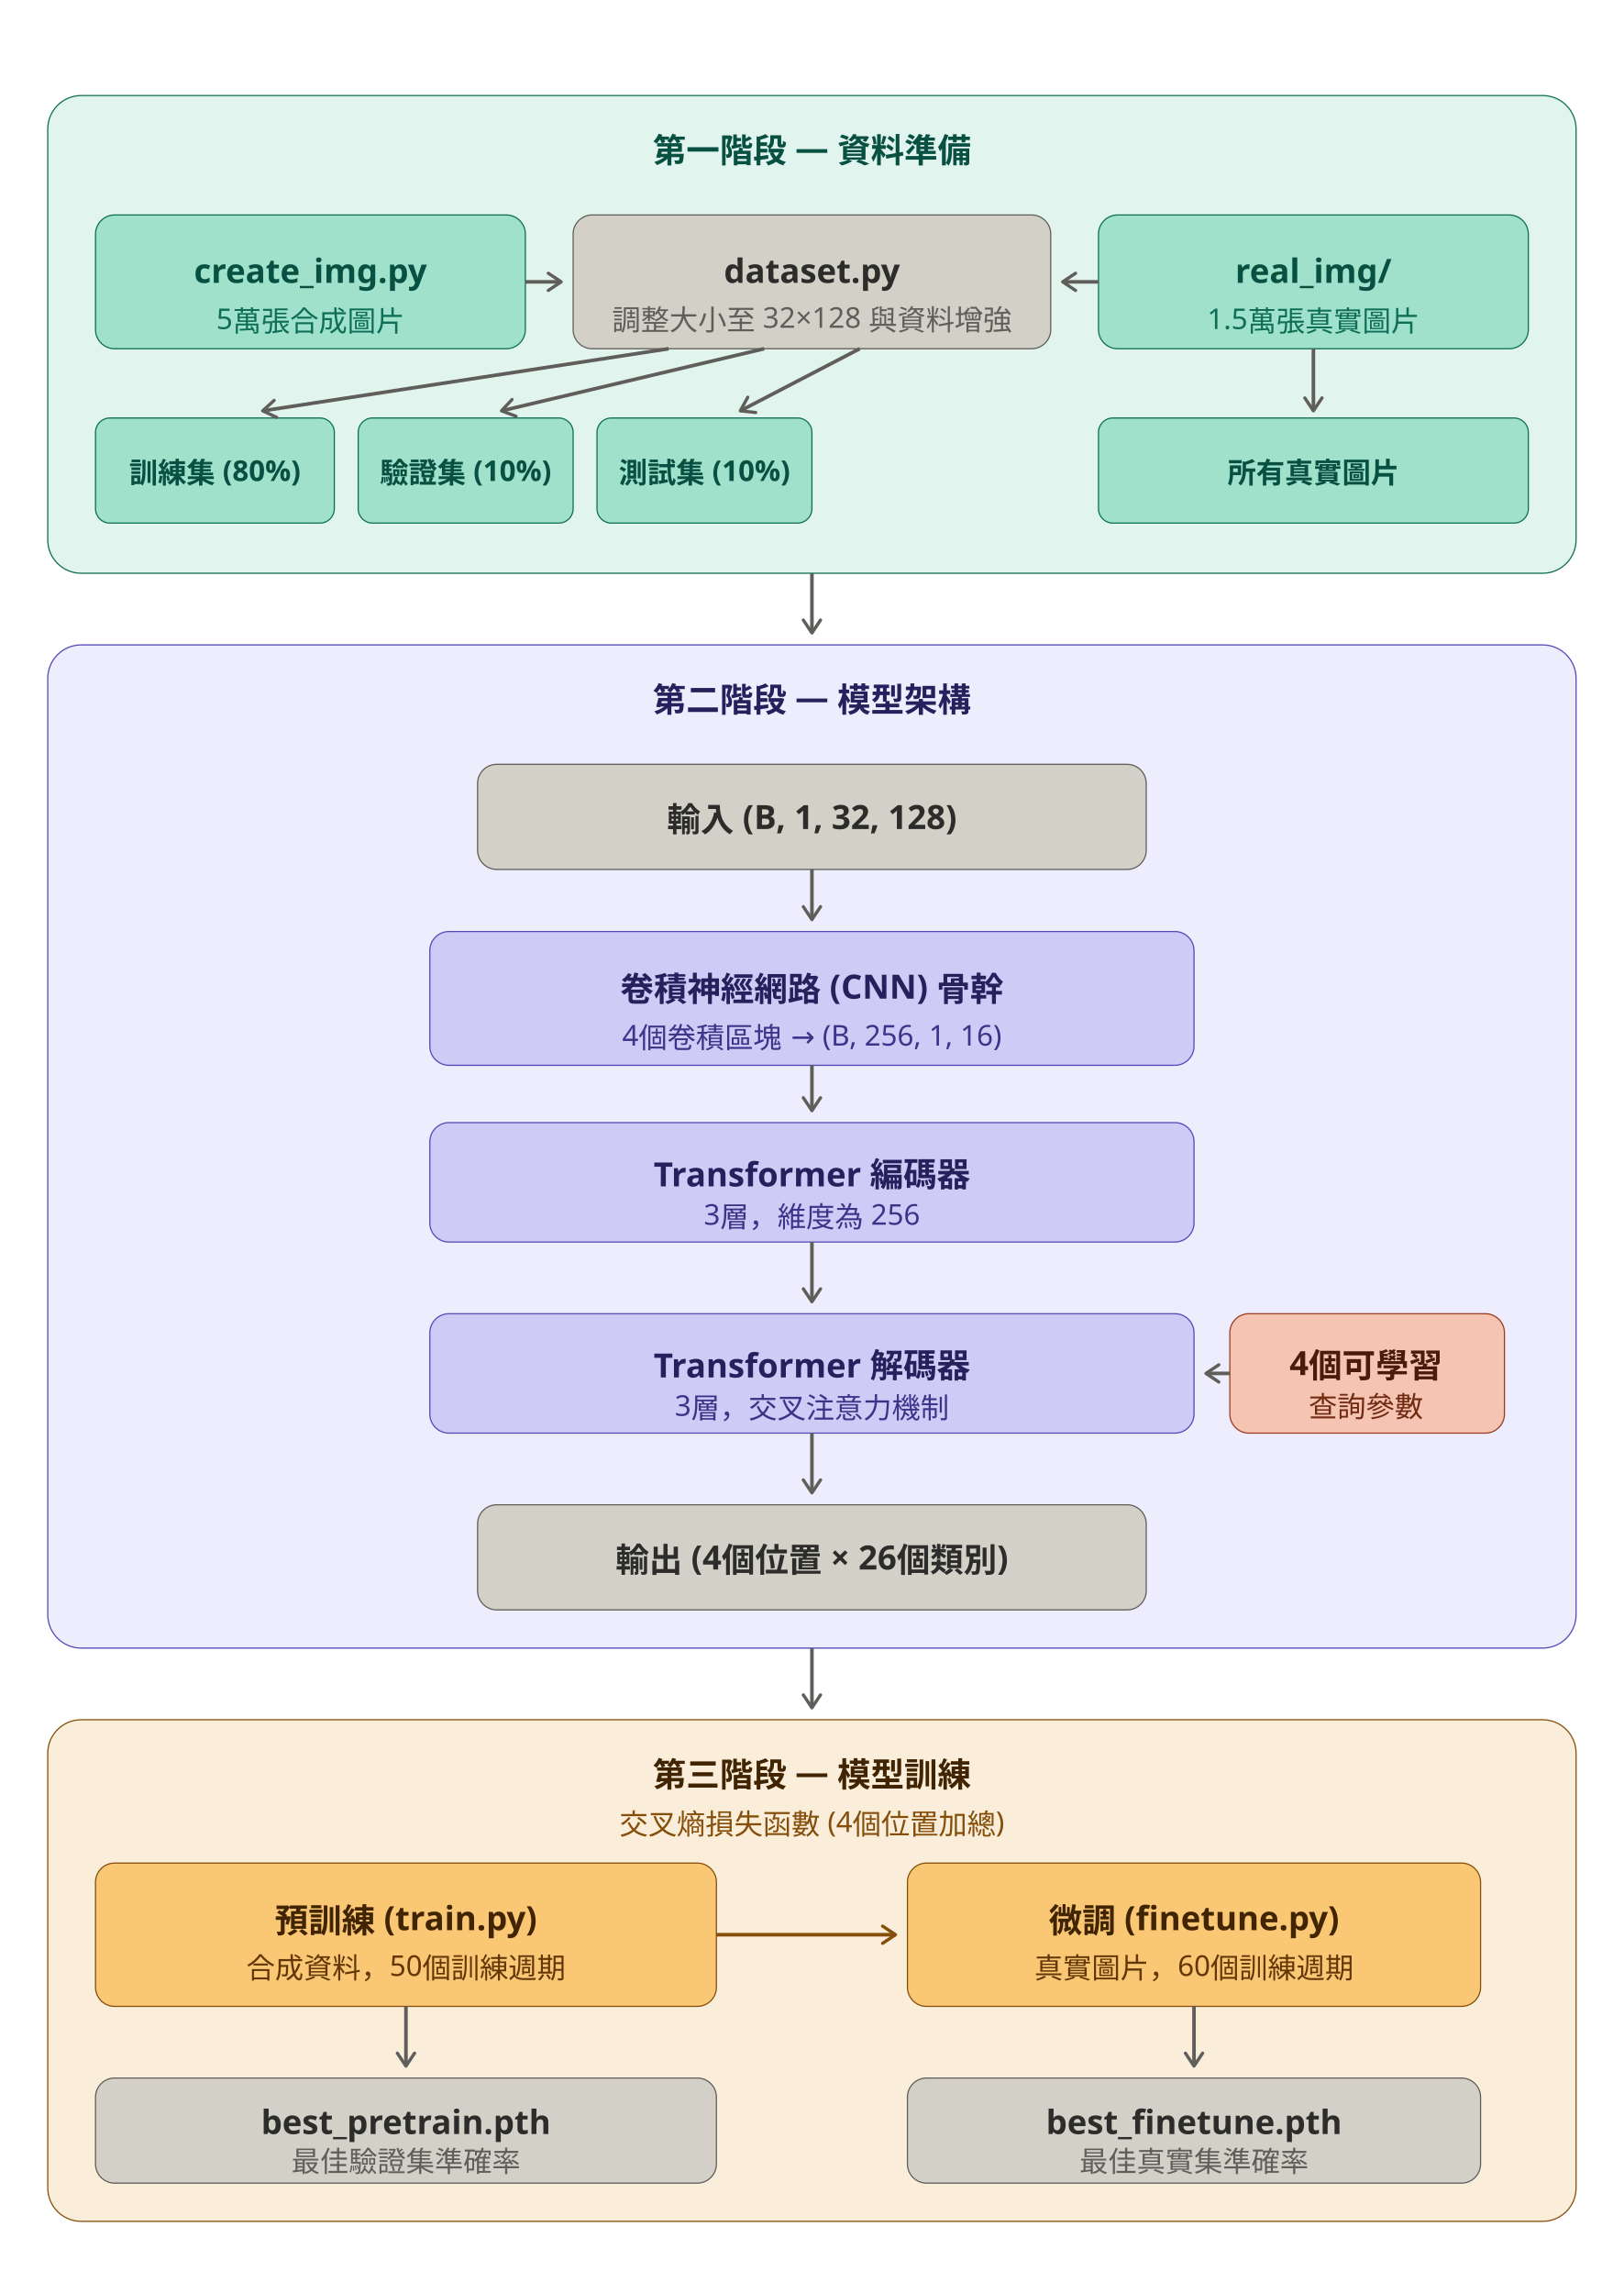
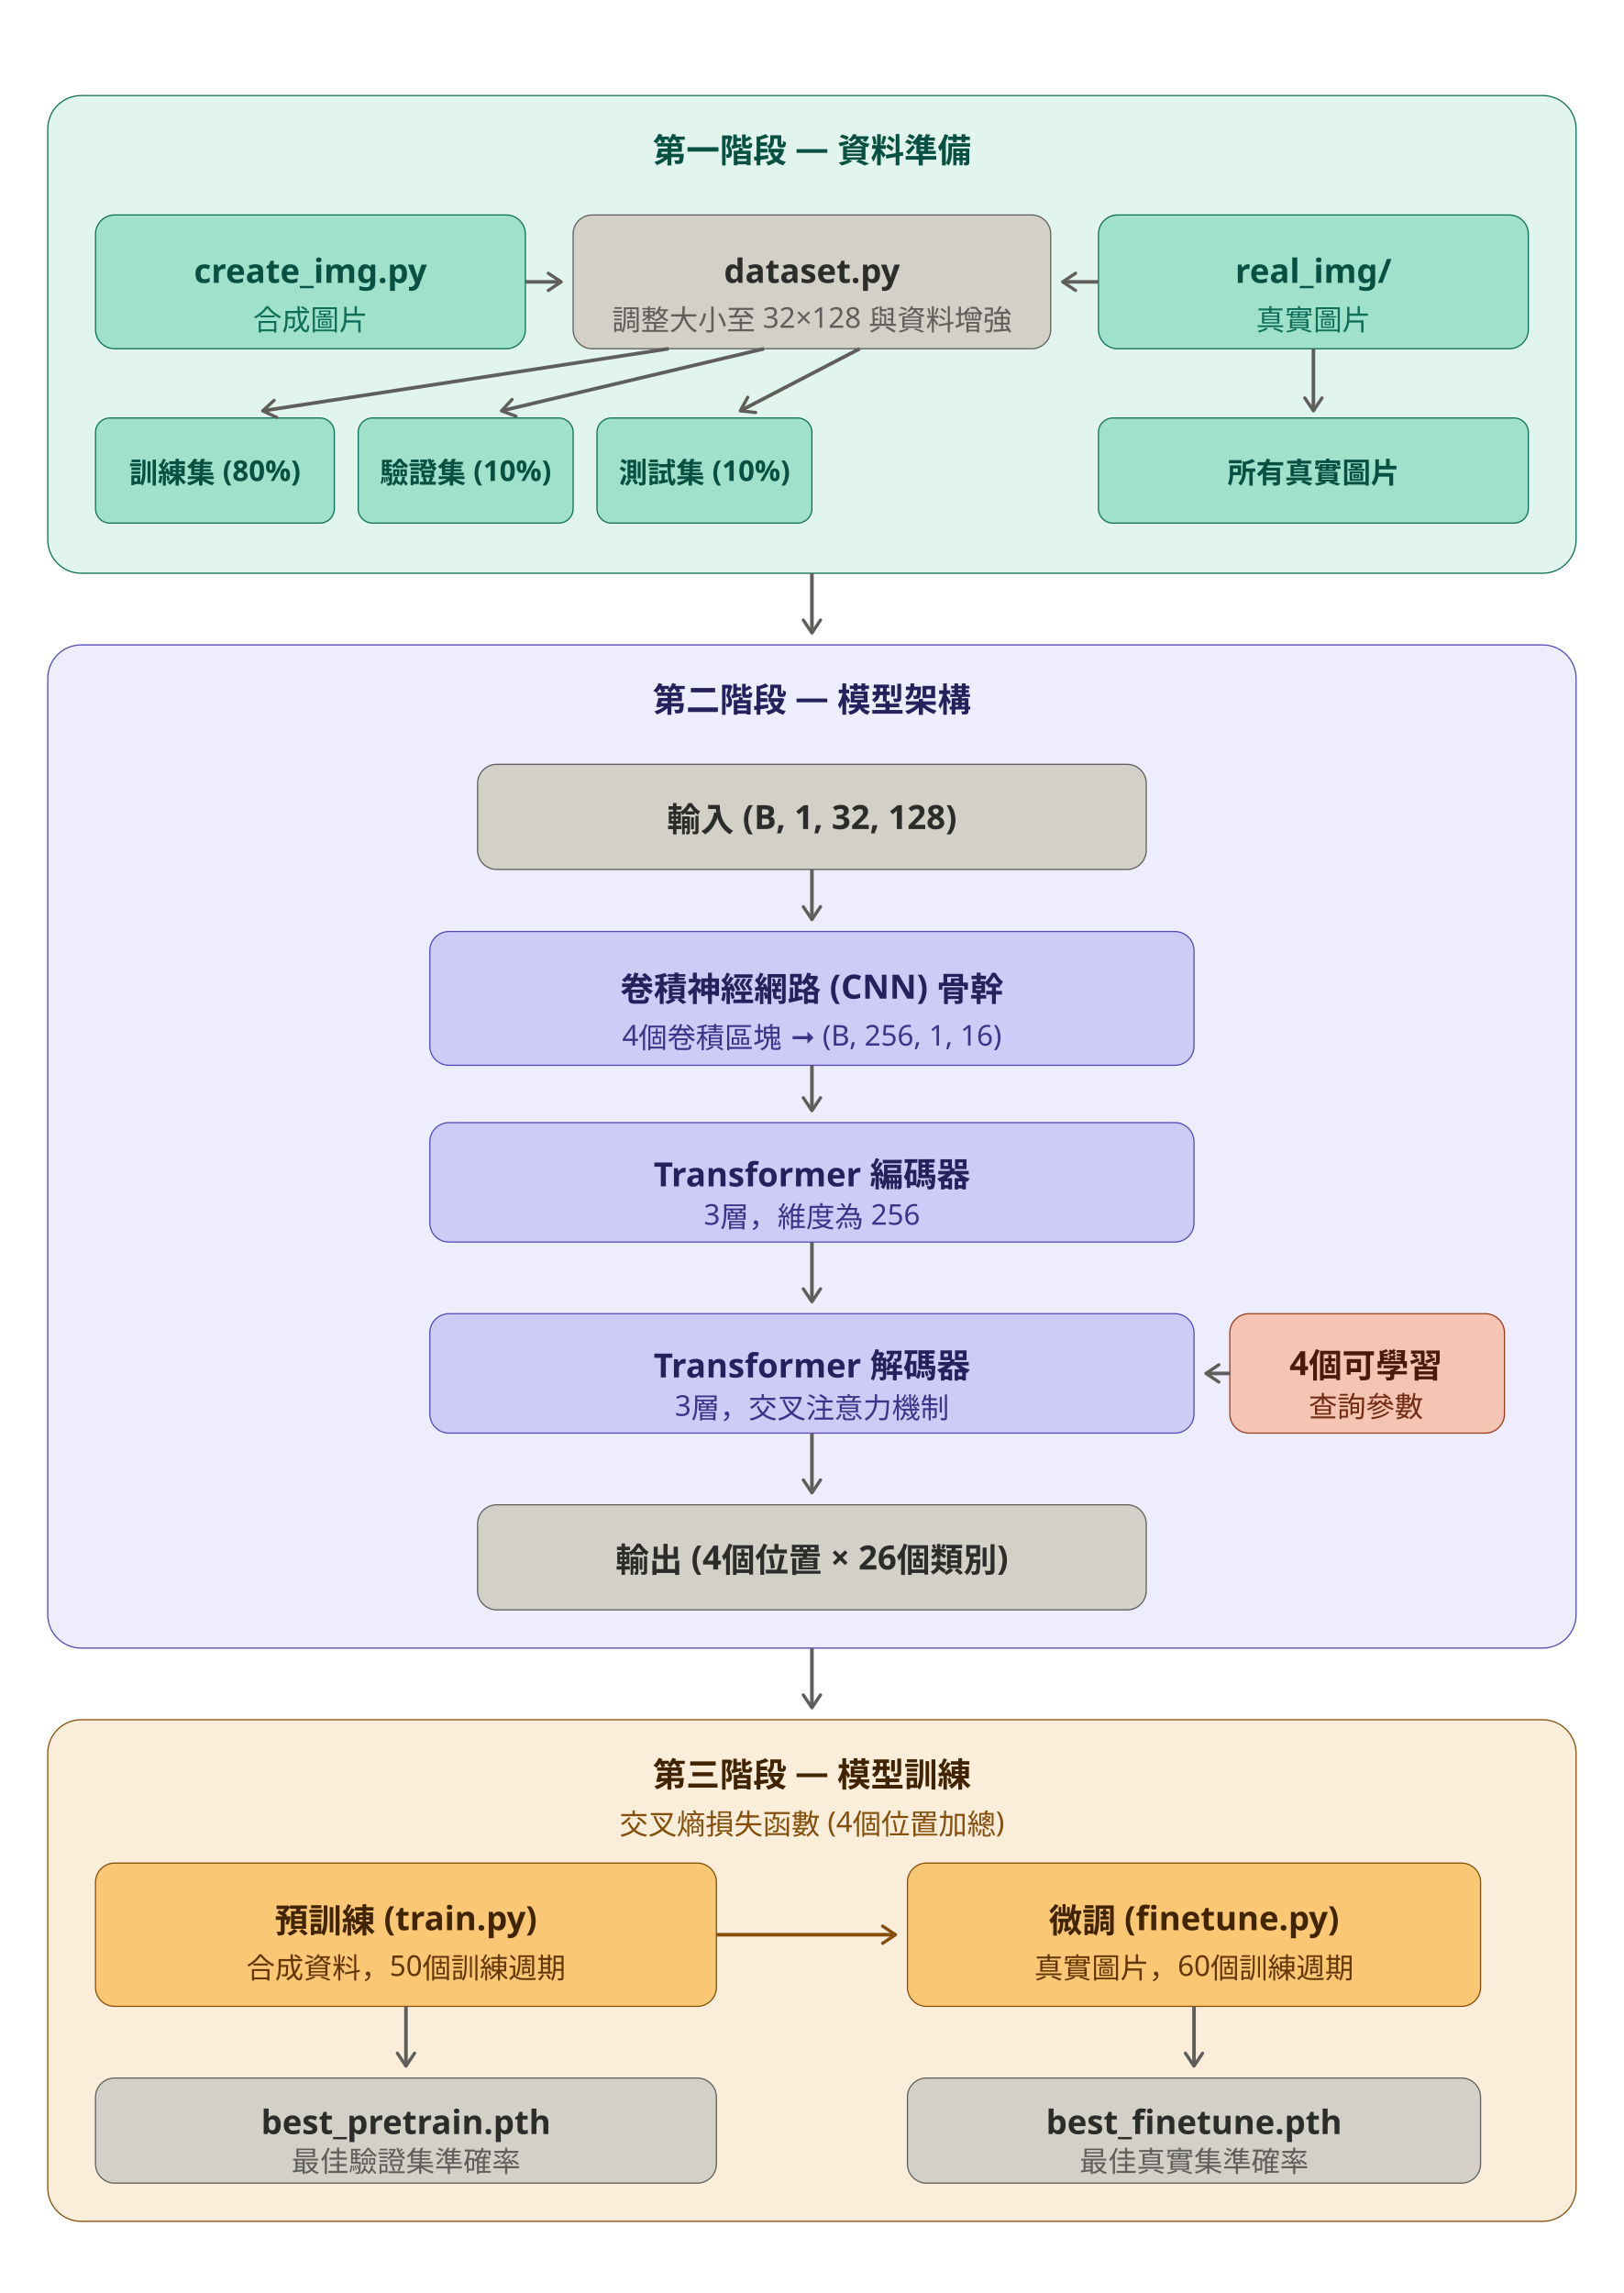
<svg xmlns="http://www.w3.org/2000/svg" width="100%" viewBox="0 0 680 960" role="img">
  <defs>
    <marker id="arrow" viewBox="0 0 10 10" refX="8" refY="5" markerWidth="6" markerHeight="6" orient="auto-start-reverse">
      <path d="M2 1L8 5L2 9" fill="none" stroke="context-stroke" stroke-width="1.5" stroke-linecap="round" stroke-linejoin="round" />
    </marker>
  </defs>
  <rect x="20" y="40" width="640" height="200" rx="14" fill="#E1F5EE" stroke="#0F6E56" stroke-width="0.5" />
  <text font-family="sans-serif" font-size="14" font-weight="600" fill="#085041" x="340" y="68" text-anchor="middle">第一階段 — 資料準備</text>
  <rect x="40" y="90" width="180" height="56" rx="8" fill="#9FE1CB" stroke="#0F6E56" stroke-width="0.5" />
  <text font-family="sans-serif" font-size="14" font-weight="600" fill="#085041" x="130" y="113" text-anchor="middle" dominant-baseline="central">create_img.py</text>
-   <text font-family="sans-serif" font-size="12" fill="#0F6E56" x="130" y="133" text-anchor="middle" dominant-baseline="central">5萬張合成圖片</text>
+   <text font-family="sans-serif" font-size="12" fill="#0F6E56" x="130" y="133" text-anchor="middle" dominant-baseline="central">合成圖片</text>
  <rect x="460" y="90" width="180" height="56" rx="8" fill="#9FE1CB" stroke="#0F6E56" stroke-width="0.5" />
  <text font-family="sans-serif" font-size="14" font-weight="600" fill="#085041" x="550" y="113" text-anchor="middle" dominant-baseline="central">real_img/</text>
-   <text font-family="sans-serif" font-size="12" fill="#0F6E56" x="550" y="133" text-anchor="middle" dominant-baseline="central">1.5萬張真實圖片</text>
+   <text font-family="sans-serif" font-size="12" fill="#0F6E56" x="550" y="133" text-anchor="middle" dominant-baseline="central">真實圖片</text>
  <rect x="240" y="90" width="200" height="56" rx="8" fill="#D3D1C7" stroke="#5F5E5A" stroke-width="0.5" />
  <text font-family="sans-serif" font-size="14" font-weight="600" fill="#2C2C2A" x="340" y="113" text-anchor="middle" dominant-baseline="central">dataset.py</text>
  <text font-family="sans-serif" font-size="12" fill="#5F5E5A" x="340" y="133" text-anchor="middle" dominant-baseline="central">調整大小至 32×128 與資料增強</text>
  <line x1="220" y1="118" x2="235" y2="118" stroke="#5F5E5A" stroke-width="1.5" marker-end="url(#arrow)" />
  <line x1="460" y1="118" x2="445" y2="118" stroke="#5F5E5A" stroke-width="1.5" marker-end="url(#arrow)" />
  <rect x="40" y="175" width="100" height="44" rx="6" fill="#9FE1CB" stroke="#0F6E56" stroke-width="0.5" />
  <text font-family="sans-serif" font-size="12" font-weight="600" fill="#085041" x="90" y="197" text-anchor="middle" dominant-baseline="central">訓練集 (80%)</text>
  <rect x="150" y="175" width="90" height="44" rx="6" fill="#9FE1CB" stroke="#0F6E56" stroke-width="0.5" />
  <text font-family="sans-serif" font-size="12" font-weight="600" fill="#085041" x="195" y="197" text-anchor="middle" dominant-baseline="central">驗證集 (10%)</text>
  <rect x="250" y="175" width="90" height="44" rx="6" fill="#9FE1CB" stroke="#0F6E56" stroke-width="0.5" />
  <text font-family="sans-serif" font-size="12" font-weight="600" fill="#085041" x="295" y="197" text-anchor="middle" dominant-baseline="central">測試集 (10%)</text>
  <rect x="460" y="175" width="180" height="44" rx="6" fill="#9FE1CB" stroke="#0F6E56" stroke-width="0.5" />
  <text font-family="sans-serif" font-size="12" font-weight="600" fill="#085041" x="550" y="197" text-anchor="middle" dominant-baseline="central">所有真實圖片</text>
  <line x1="280" y1="146" x2="110" y2="172" stroke="#5F5E5A" stroke-width="1.5" marker-end="url(#arrow)" />
  <line x1="320" y1="146" x2="210" y2="172" stroke="#5F5E5A" stroke-width="1.5" marker-end="url(#arrow)" />
  <line x1="360" y1="146" x2="310" y2="172" stroke="#5F5E5A" stroke-width="1.5" marker-end="url(#arrow)" />
  <line x1="550" y1="146" x2="550" y2="172" stroke="#5F5E5A" stroke-width="1.5" marker-end="url(#arrow)" />
  <line x1="340" y1="240" x2="340" y2="265" stroke="#5F5E5A" stroke-width="1.5" marker-end="url(#arrow)" />
  <rect x="20" y="270" width="640" height="420" rx="14" fill="#EEEDFE" stroke="#534AB7" stroke-width="0.5" />
  <text font-family="sans-serif" font-size="14" font-weight="600" fill="#26215C" x="340" y="298" text-anchor="middle">第二階段 — 模型架構</text>
  <rect x="200" y="320" width="280" height="44" rx="8" fill="#D3D1C7" stroke="#5F5E5A" stroke-width="0.5" />
  <text font-family="sans-serif" font-size="14" font-weight="600" fill="#2C2C2A" x="340" y="342" text-anchor="middle" dominant-baseline="central">輸入 (B, 1, 32, 128)</text>
  <line x1="340" y1="364" x2="340" y2="385" stroke="#5F5E5A" stroke-width="1.5" marker-end="url(#arrow)" />
  <rect x="180" y="390" width="320" height="56" rx="8" fill="#CECBF6" stroke="#534AB7" stroke-width="0.5" />
  <text font-family="sans-serif" font-size="14" font-weight="600" fill="#26215C" x="340" y="413" text-anchor="middle" dominant-baseline="central">卷積神經網路 (CNN) 骨幹</text>
-   <text font-family="sans-serif" font-size="12" fill="#3C3489" x="340" y="433" text-anchor="middle" dominant-baseline="central">4個卷積區塊 → (B, 256, 1, 16)</text>
+   <text font-family="sans-serif" font-size="12" fill="#3C3489" x="340" y="433" text-anchor="middle" dominant-baseline="central">4個卷積區塊 ➞ (B, 256, 1, 16)</text>
  <line x1="340" y1="446" x2="340" y2="465" stroke="#5F5E5A" stroke-width="1.5" marker-end="url(#arrow)" />
  <rect x="180" y="470" width="320" height="50" rx="8" fill="#CECBF6" stroke="#534AB7" stroke-width="0.5" />
  <text font-family="sans-serif" font-size="14" font-weight="600" fill="#26215C" x="340" y="490" text-anchor="middle" dominant-baseline="central">Transformer 編碼器</text>
  <text font-family="sans-serif" font-size="12" fill="#3C3489" x="340" y="508" text-anchor="middle" dominant-baseline="central">3層，維度為 256</text>
  <line x1="340" y1="520" x2="340" y2="545" stroke="#5F5E5A" stroke-width="1.5" marker-end="url(#arrow)" />
  <rect x="515" y="550" width="115" height="50" rx="8" fill="#F5C4B3" stroke="#993C1D" stroke-width="0.5" />
  <text font-family="sans-serif" font-size="14" font-weight="600" fill="#4A1B0C" x="572" y="570" text-anchor="middle" dominant-baseline="central">4個可學習</text>
  <text font-family="sans-serif" font-size="12" fill="#712B13" x="572" y="588" text-anchor="middle" dominant-baseline="central">查詢參數</text>
  <rect x="180" y="550" width="320" height="50" rx="8" fill="#CECBF6" stroke="#534AB7" stroke-width="0.5" />
  <text font-family="sans-serif" font-size="14" font-weight="600" fill="#26215C" x="340" y="570" text-anchor="middle" dominant-baseline="central">Transformer 解碼器</text>
  <text font-family="sans-serif" font-size="12" fill="#3C3489" x="340" y="588" text-anchor="middle" dominant-baseline="central">3層，交叉注意力機制</text>
  <line x1="515" y1="575" x2="505" y2="575" stroke="#5F5E5A" stroke-width="1.5" marker-end="url(#arrow)" />
  <line x1="340" y1="600" x2="340" y2="625" stroke="#5F5E5A" stroke-width="1.5" marker-end="url(#arrow)" />
  <rect x="200" y="630" width="280" height="44" rx="8" fill="#D3D1C7" stroke="#5F5E5A" stroke-width="0.5" />
  <text font-family="sans-serif" font-size="14" font-weight="600" fill="#2C2C2A" x="340" y="652" text-anchor="middle" dominant-baseline="central">輸出 (4個位置 × 26個類別)</text>
  <line x1="340" y1="690" x2="340" y2="715" stroke="#5F5E5A" stroke-width="1.5" marker-end="url(#arrow)" />
  <rect x="20" y="720" width="640" height="210" rx="14" fill="#FAEEDA" stroke="#854F0B" stroke-width="0.5" />
  <text font-family="sans-serif" font-size="14" font-weight="600" fill="#412402" x="340" y="748" text-anchor="middle">第三階段 — 模型訓練</text>
  <text font-family="sans-serif" font-size="12" fill="#854F0B" x="340" y="768" text-anchor="middle">交叉熵損失函數 (4個位置加總)</text>
  <rect x="40" y="780" width="260" height="60" rx="8" fill="#FAC775" stroke="#854F0B" stroke-width="0.5" />
  <text font-family="sans-serif" font-size="14" font-weight="600" fill="#412402" x="170" y="803" text-anchor="middle" dominant-baseline="central">預訓練 (train.py)</text>
  <text font-family="sans-serif" font-size="12" fill="#633806" x="170" y="823" text-anchor="middle" dominant-baseline="central">合成資料，50個訓練週期</text>
  <rect x="380" y="780" width="240" height="60" rx="8" fill="#FAC775" stroke="#854F0B" stroke-width="0.5" />
  <text font-family="sans-serif" font-size="14" font-weight="600" fill="#412402" x="500" y="803" text-anchor="middle" dominant-baseline="central">微調 (finetune.py)</text>
  <text font-family="sans-serif" font-size="12" fill="#633806" x="500" y="823" text-anchor="middle" dominant-baseline="central">真實圖片，60個訓練週期</text>
  <line x1="300" y1="810" x2="375" y2="810" stroke="#854F0B" stroke-width="1.5" marker-end="url(#arrow)" />
  <rect x="40" y="870" width="260" height="44" rx="8" fill="#D3D1C7" stroke="#5F5E5A" stroke-width="0.5" />
  <text font-family="sans-serif" font-size="14" font-weight="600" fill="#2C2C2A" x="170" y="888" text-anchor="middle" dominant-baseline="central">best_pretrain.pth</text>
  <text font-family="sans-serif" font-size="12" fill="#5F5E5A" x="170" y="904" text-anchor="middle" dominant-baseline="central">最佳驗證集準確率</text>
  <rect x="380" y="870" width="240" height="44" rx="8" fill="#D3D1C7" stroke="#5F5E5A" stroke-width="0.5" />
  <text font-family="sans-serif" font-size="14" font-weight="600" fill="#2C2C2A" x="500" y="888" text-anchor="middle" dominant-baseline="central">best_finetune.pth</text>
  <text font-family="sans-serif" font-size="12" fill="#5F5E5A" x="500" y="904" text-anchor="middle" dominant-baseline="central">最佳真實集準確率</text>
  <line x1="170" y1="840" x2="170" y2="865" stroke="#5F5E5A" stroke-width="1.5" marker-end="url(#arrow)" />
  <line x1="500" y1="840" x2="500" y2="865" stroke="#5F5E5A" stroke-width="1.5" marker-end="url(#arrow)" />
</svg>
